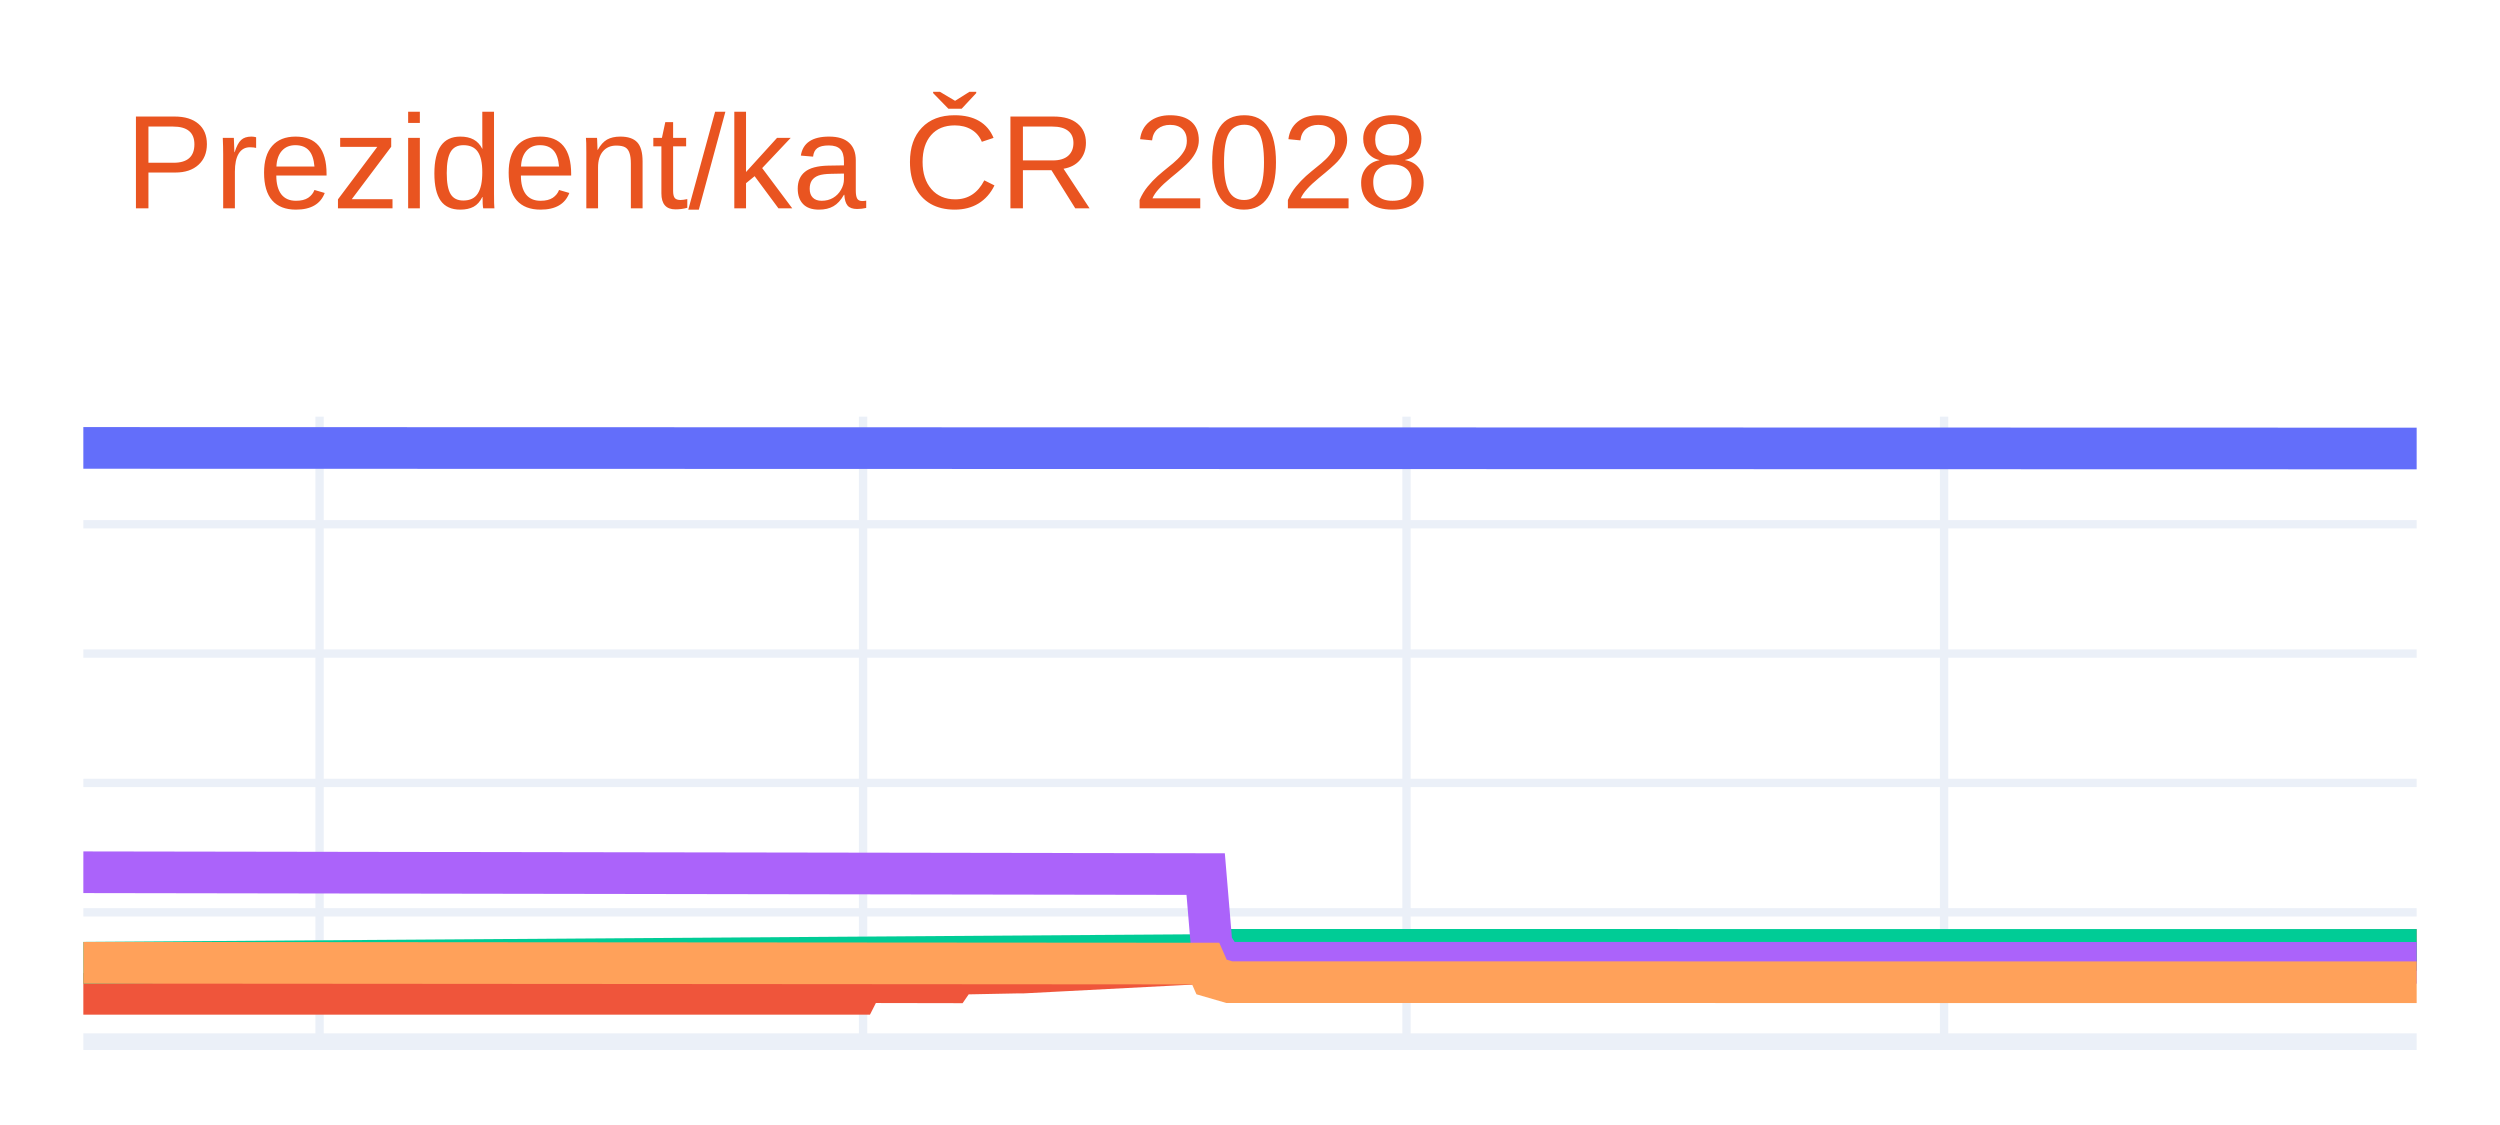
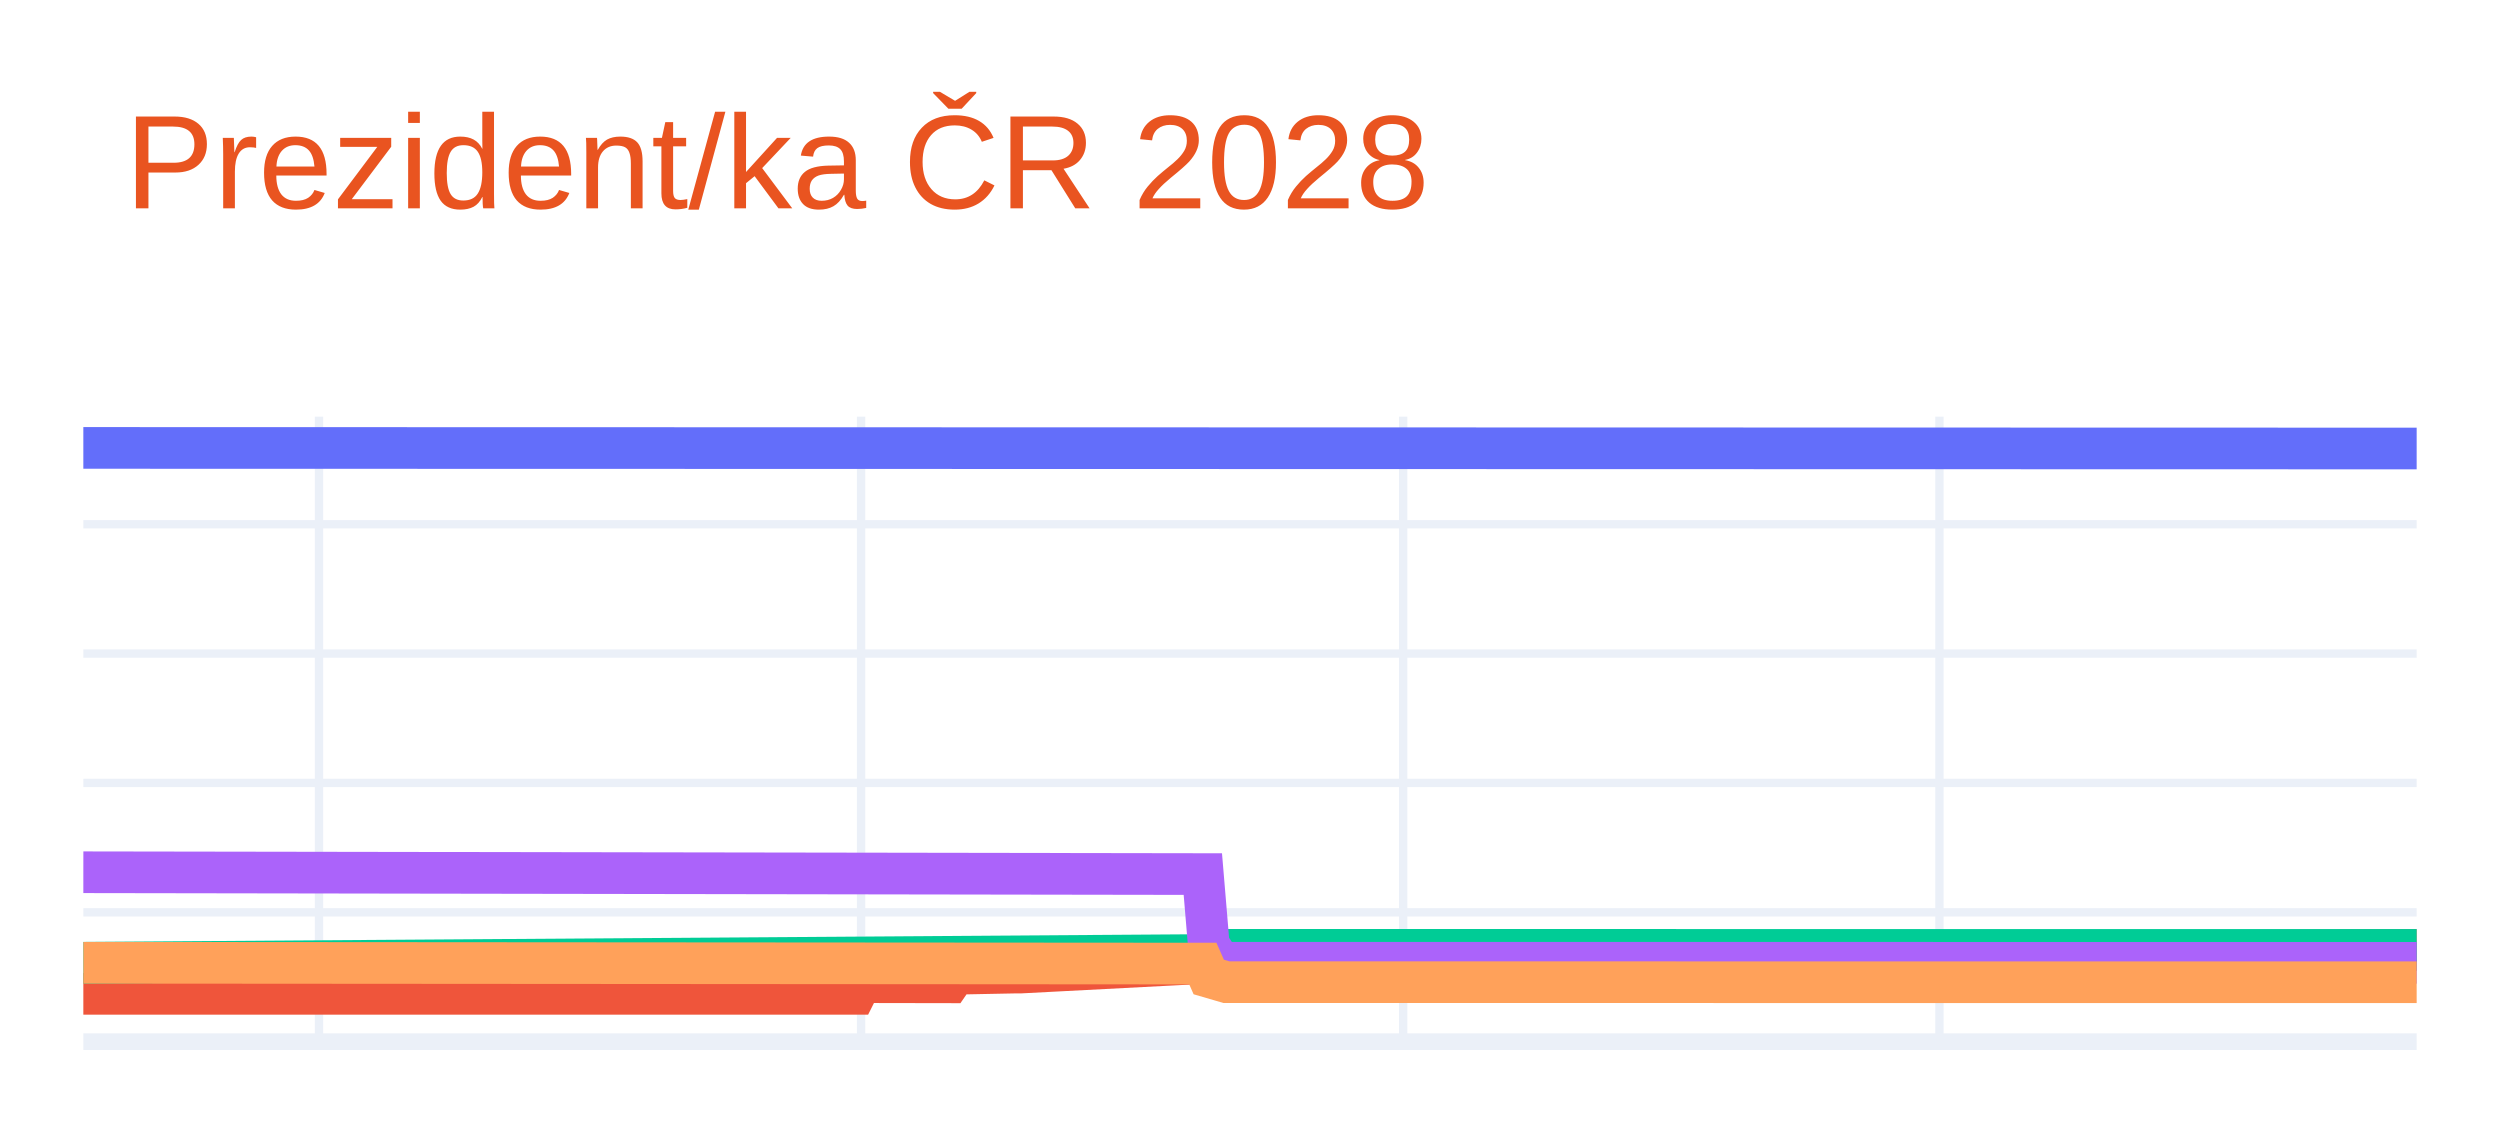
<svg xmlns="http://www.w3.org/2000/svg" class="main-svg" width="300" height="135" style="" viewBox="0 0 300 135">
  <rect x="0" y="0" width="300" height="135" style="fill: rgb(255, 255, 255); fill-opacity: 1;" />
-   <defs id="defs-de53b6">
+   <defs id="defs-217f6e">
    <g class="clips">
-       <clipPath id="clipde53b6xyplot" class="plotclip">
+       <clipPath id="clip217f6exyplot" class="plotclip">
        <rect width="280" height="75" />
      </clipPath>
-       <clipPath class="axesclip" id="clipde53b6x">
+       <clipPath class="axesclip" id="clip217f6ex">
        <rect x="10" y="0" width="280" height="135" />
      </clipPath>
-       <clipPath class="axesclip" id="clipde53b6y">
+       <clipPath class="axesclip" id="clip217f6ey">
        <rect x="0" y="50" width="300" height="75" />
      </clipPath>
-       <clipPath class="axesclip" id="clipde53b6xy">
+       <clipPath class="axesclip" id="clip217f6exy">
        <rect x="10" y="50" width="280" height="75" />
      </clipPath>
    </g>
    <g class="gradients" />
    <g class="patterns" />
  </defs>
  <g class="bglayer" />
  <g class="layer-below">
    <g class="imagelayer" />
    <g class="shapelayer" />
  </g>
  <g class="cartesianlayer">
    <g class="subplot xy">
      <g class="layer-subplot">
        <g class="shapelayer" />
        <g class="imagelayer" />
      </g>
      <g class="minor-gridlayer">
        <g class="x" />
        <g class="y" />
      </g>
      <g class="gridlayer">
        <g class="x">
-           <path class="xgrid crisp" transform="translate(38.35,0)" d="M0,50v75" style="stroke: rgb(235, 240, 248); stroke-opacity: 1; stroke-width: 1px;" />
-           <path class="xgrid crisp" transform="translate(103.57,0)" d="M0,50v75" style="stroke: rgb(235, 240, 248); stroke-opacity: 1; stroke-width: 1px;" />
-           <path class="xgrid crisp" transform="translate(168.78,0)" d="M0,50v75" style="stroke: rgb(235, 240, 248); stroke-opacity: 1; stroke-width: 1px;" />
-           <path class="xgrid crisp" transform="translate(233.29,0)" d="M0,50v75" style="stroke: rgb(235, 240, 248); stroke-opacity: 1; stroke-width: 1px;" />
+           <path class="xgrid crisp" transform="translate(38.28,0)" d="M0,50v75" style="stroke: rgb(235, 240, 248); stroke-opacity: 1; stroke-width: 1px;" />
+           <path class="xgrid crisp" transform="translate(103.33,0)" d="M0,50v75" style="stroke: rgb(235, 240, 248); stroke-opacity: 1; stroke-width: 1px;" />
+           <path class="xgrid crisp" transform="translate(168.38,0)" d="M0,50v75" style="stroke: rgb(235, 240, 248); stroke-opacity: 1; stroke-width: 1px;" />
+           <path class="xgrid crisp" transform="translate(232.73,0)" d="M0,50v75" style="stroke: rgb(235, 240, 248); stroke-opacity: 1; stroke-width: 1px;" />
        </g>
        <g class="y">
          <path class="ygrid crisp" transform="translate(0,109.48)" d="M10,0h280" style="stroke: rgb(235, 240, 248); stroke-opacity: 1; stroke-width: 1px;" />
          <path class="ygrid crisp" transform="translate(0,93.95)" d="M10,0h280" style="stroke: rgb(235, 240, 248); stroke-opacity: 1; stroke-width: 1px;" />
          <path class="ygrid crisp" transform="translate(0,78.43)" d="M10,0h280" style="stroke: rgb(235, 240, 248); stroke-opacity: 1; stroke-width: 1px;" />
          <path class="ygrid crisp" transform="translate(0,62.91)" d="M10,0h280" style="stroke: rgb(235, 240, 248); stroke-opacity: 1; stroke-width: 1px;" />
        </g>
      </g>
      <g class="zerolinelayer">
        <path class="yzl zl crisp" transform="translate(0,125)" d="M10,0h280" style="stroke: rgb(235, 240, 248); stroke-opacity: 1; stroke-width: 2px;" />
      </g>
      <g class="layer-between">
        <g class="shapelayer" />
        <g class="imagelayer" />
      </g>
      <path class="xlines-below" />
      <path class="ylines-below" />
      <g class="overlines-below" />
      <g class="xaxislayer-below" />
      <g class="yaxislayer-below" />
      <g class="overaxes-below" />
-       <g class="plot" transform="translate(10,50)" clip-path="url(#clipde53b6xyplot)">
+       <g class="plot" transform="translate(10,50)" clip-path="url(#clip217f6exyplot)">
        <g class="scatterlayer mlayer">
-           <g class="trace scatter tracea4bf0d" style="stroke-miterlimit: 2; opacity: 1;">
+           <g class="trace scatter trace52a9dd" style="stroke-miterlimit: 2; opacity: 1;">
            <g class="fills" />
            <g class="errorbars" />
            <g class="lines">
              <path class="js-line" d="M0,3.75L280,3.82" style="vector-effect: none; fill: none; stroke: rgb(99, 110, 250); stroke-opacity: 1; stroke-width: 5px; opacity: 1;" />
            </g>
            <g class="points" />
            <g class="text" />
          </g>
-           <g class="trace scatter tracebe06e2" style="stroke-miterlimit: 2; opacity: 1;">
+           <g class="trace scatter trace7f3002" style="stroke-miterlimit: 2; opacity: 1;">
            <g class="fills" />
            <g class="errorbars" />
            <g class="lines">
-               <path class="js-line" d="M0,69.26L92.86,69.26L93.57,67.86L104.2,67.88L104.91,66.85L112,66.71L112.71,66.71L135.39,65.53L136.1,64.75L280,63.99" style="vector-effect: none; fill: none; stroke: rgb(239, 85, 59); stroke-opacity: 1; stroke-width: 5px; opacity: 1;" />
+               <path class="js-line" d="M0,69.26L92.63,69.26L93.33,67.86L103.94,67.88L104.65,66.85L111.72,66.71L112.42,66.71L135.05,65.53L135.76,64.75L280,63.99" style="vector-effect: none; fill: none; stroke: rgb(239, 85, 59); stroke-opacity: 1; stroke-width: 5px; opacity: 1;" />
            </g>
            <g class="points" />
            <g class="text" />
          </g>
-           <g class="trace scatter trace55ea05" style="stroke-miterlimit: 2; opacity: 1;">
+           <g class="trace scatter trace1f4c52" style="stroke-miterlimit: 2; opacity: 1;">
            <g class="fills" />
            <g class="errorbars" />
            <g class="lines">
-               <path class="js-line" d="M0,65.53L135.39,64.6L136.1,63.98L280,63.99" style="vector-effect: none; fill: none; stroke: rgb(0, 204, 150); stroke-opacity: 1; stroke-width: 5px; opacity: 1;" />
+               <path class="js-line" d="M0,65.53L135.05,64.6L135.76,63.98L280,63.99" style="vector-effect: none; fill: none; stroke: rgb(0, 204, 150); stroke-opacity: 1; stroke-width: 5px; opacity: 1;" />
            </g>
            <g class="points" />
            <g class="text" />
          </g>
-           <g class="trace scatter traceb3f2a2" style="stroke-miterlimit: 2; opacity: 1;">
+           <g class="trace scatter trace13f3d5" style="stroke-miterlimit: 2; opacity: 1;">
            <g class="fills" />
            <g class="errorbars" />
            <g class="lines">
-               <path class="js-line" d="M0,54.67L134.68,54.89L135.39,63.36L136.81,65.53L137.52,65.53L280,65.54" style="vector-effect: none; fill: none; stroke: rgb(171, 99, 250); stroke-opacity: 1; stroke-width: 5px; opacity: 1;" />
+               <path class="js-line" d="M0,54.67L134.34,54.89L135.05,63.36L136.46,65.53L137.17,65.53L280,65.54" style="vector-effect: none; fill: none; stroke: rgb(171, 99, 250); stroke-opacity: 1; stroke-width: 5px; opacity: 1;" />
            </g>
            <g class="points" />
            <g class="text" />
          </g>
-           <g class="trace scatter trace6f8aec" style="stroke-miterlimit: 2; opacity: 1;">
+           <g class="trace scatter trace4cc28f" style="stroke-miterlimit: 2; opacity: 1;">
            <g class="fills" />
            <g class="errorbars" />
            <g class="lines">
-               <path class="js-line" d="M0,65.53L134.68,65.63L135.39,67.24L137.52,67.86L138.23,67.86L280,67.87" style="vector-effect: none; fill: none; stroke: rgb(255, 161, 90); stroke-opacity: 1; stroke-width: 5px; opacity: 1;" />
+               <path class="js-line" d="M0,65.53L134.34,65.63L135.05,67.24L137.17,67.86L137.88,67.86L280,67.87" style="vector-effect: none; fill: none; stroke: rgb(255, 161, 90); stroke-opacity: 1; stroke-width: 5px; opacity: 1;" />
            </g>
            <g class="points" />
            <g class="text" />
          </g>
        </g>
      </g>
      <g class="overplot" />
      <path class="xlines-above crisp" d="M0,0" style="fill: none;" />
      <path class="ylines-above crisp" d="M0,0" style="fill: none;" />
      <g class="overlines-above" />
      <g class="xaxislayer-above" />
      <g class="yaxislayer-above" />
      <g class="overaxes-above" />
    </g>
  </g>
  <g class="polarlayer" />
  <g class="smithlayer" />
  <g class="ternarylayer" />
  <g class="geolayer" />
  <g class="funnelarealayer" />
  <g class="pielayer" />
  <g class="iciclelayer" />
  <g class="treemaplayer" />
  <g class="sunburstlayer" />
  <g class="glimages" />
-   <defs id="topdefs-de53b6">
+   <defs id="topdefs-217f6e">
    <g class="clips" />
  </defs>
  <g class="layer-above">
    <g class="imagelayer" />
    <g class="shapelayer" />
  </g>
  <g class="infolayer">
    <g class="g-gtitle">
      <text class="gtitle" x="15" y="25" text-anchor="start" dy="0em" style="font-family: Ubuntu, verdana, arial, sans-serif; font-size: 16px; fill: rgb(233, 84, 32); opacity: 1; white-space: pre;">Prezident/ka ČR 2028</text>
    </g>
    <g class="g-xtitle" />
    <g class="g-ytitle" />
  </g>
</svg>
